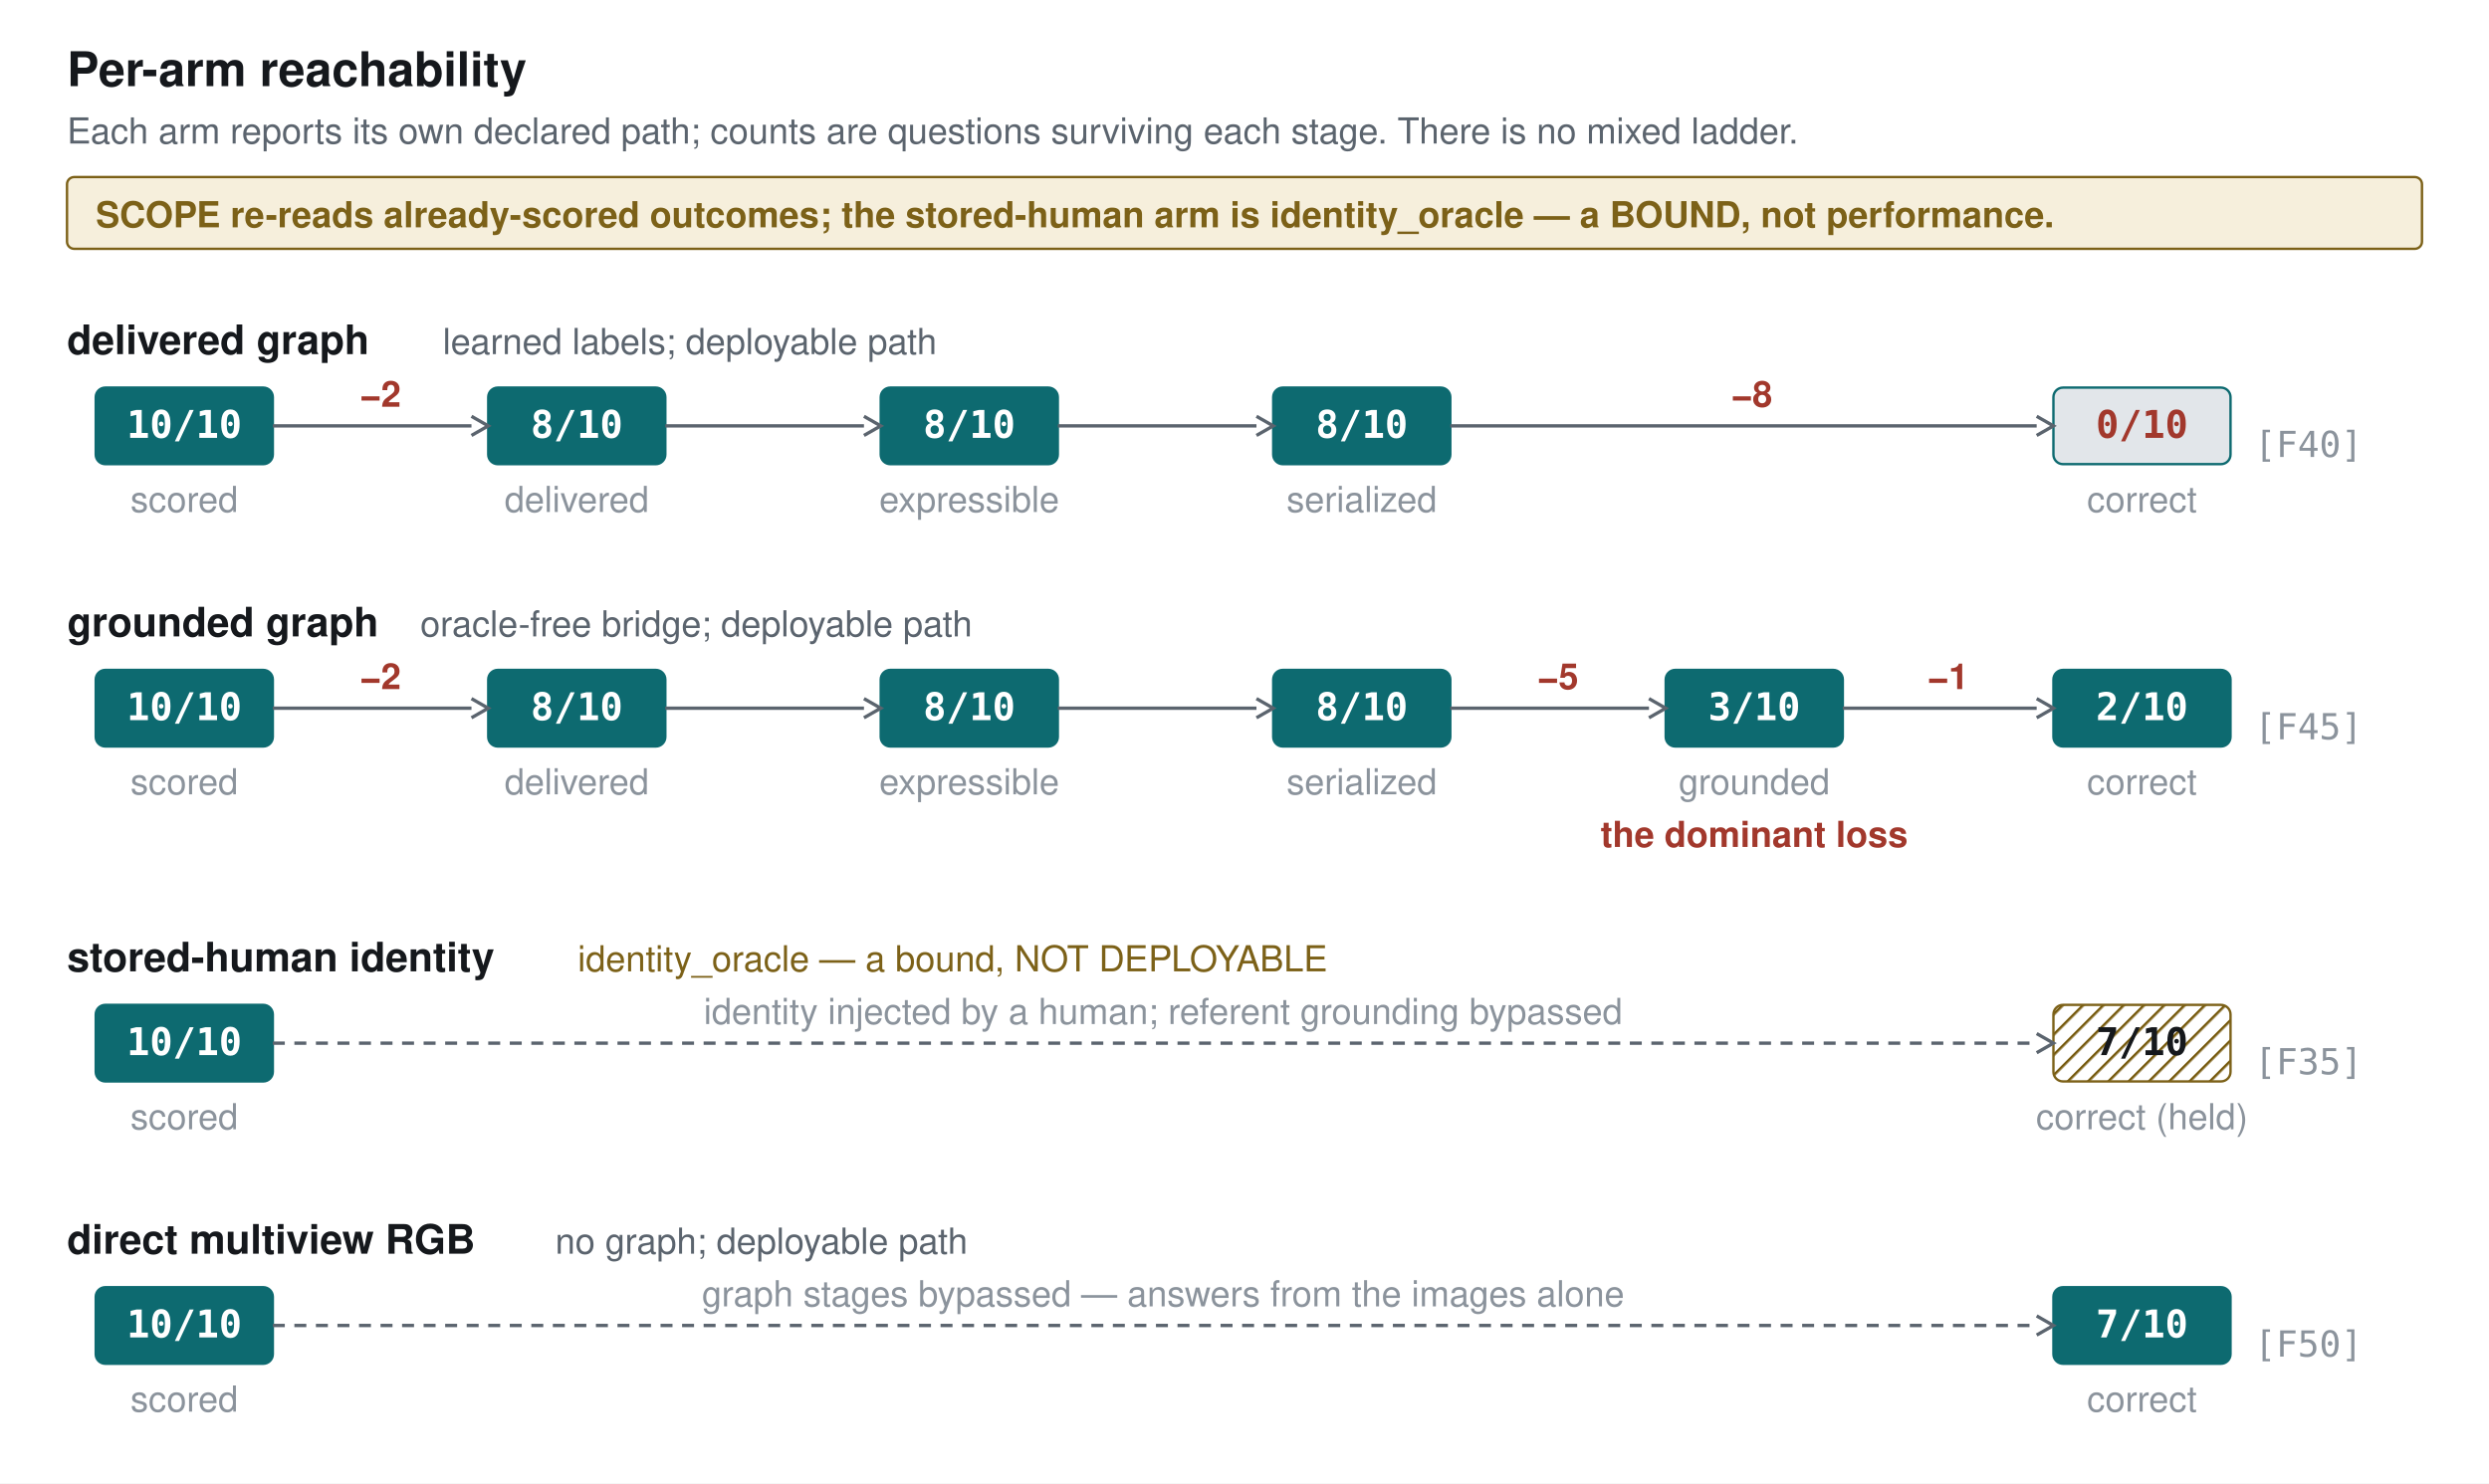
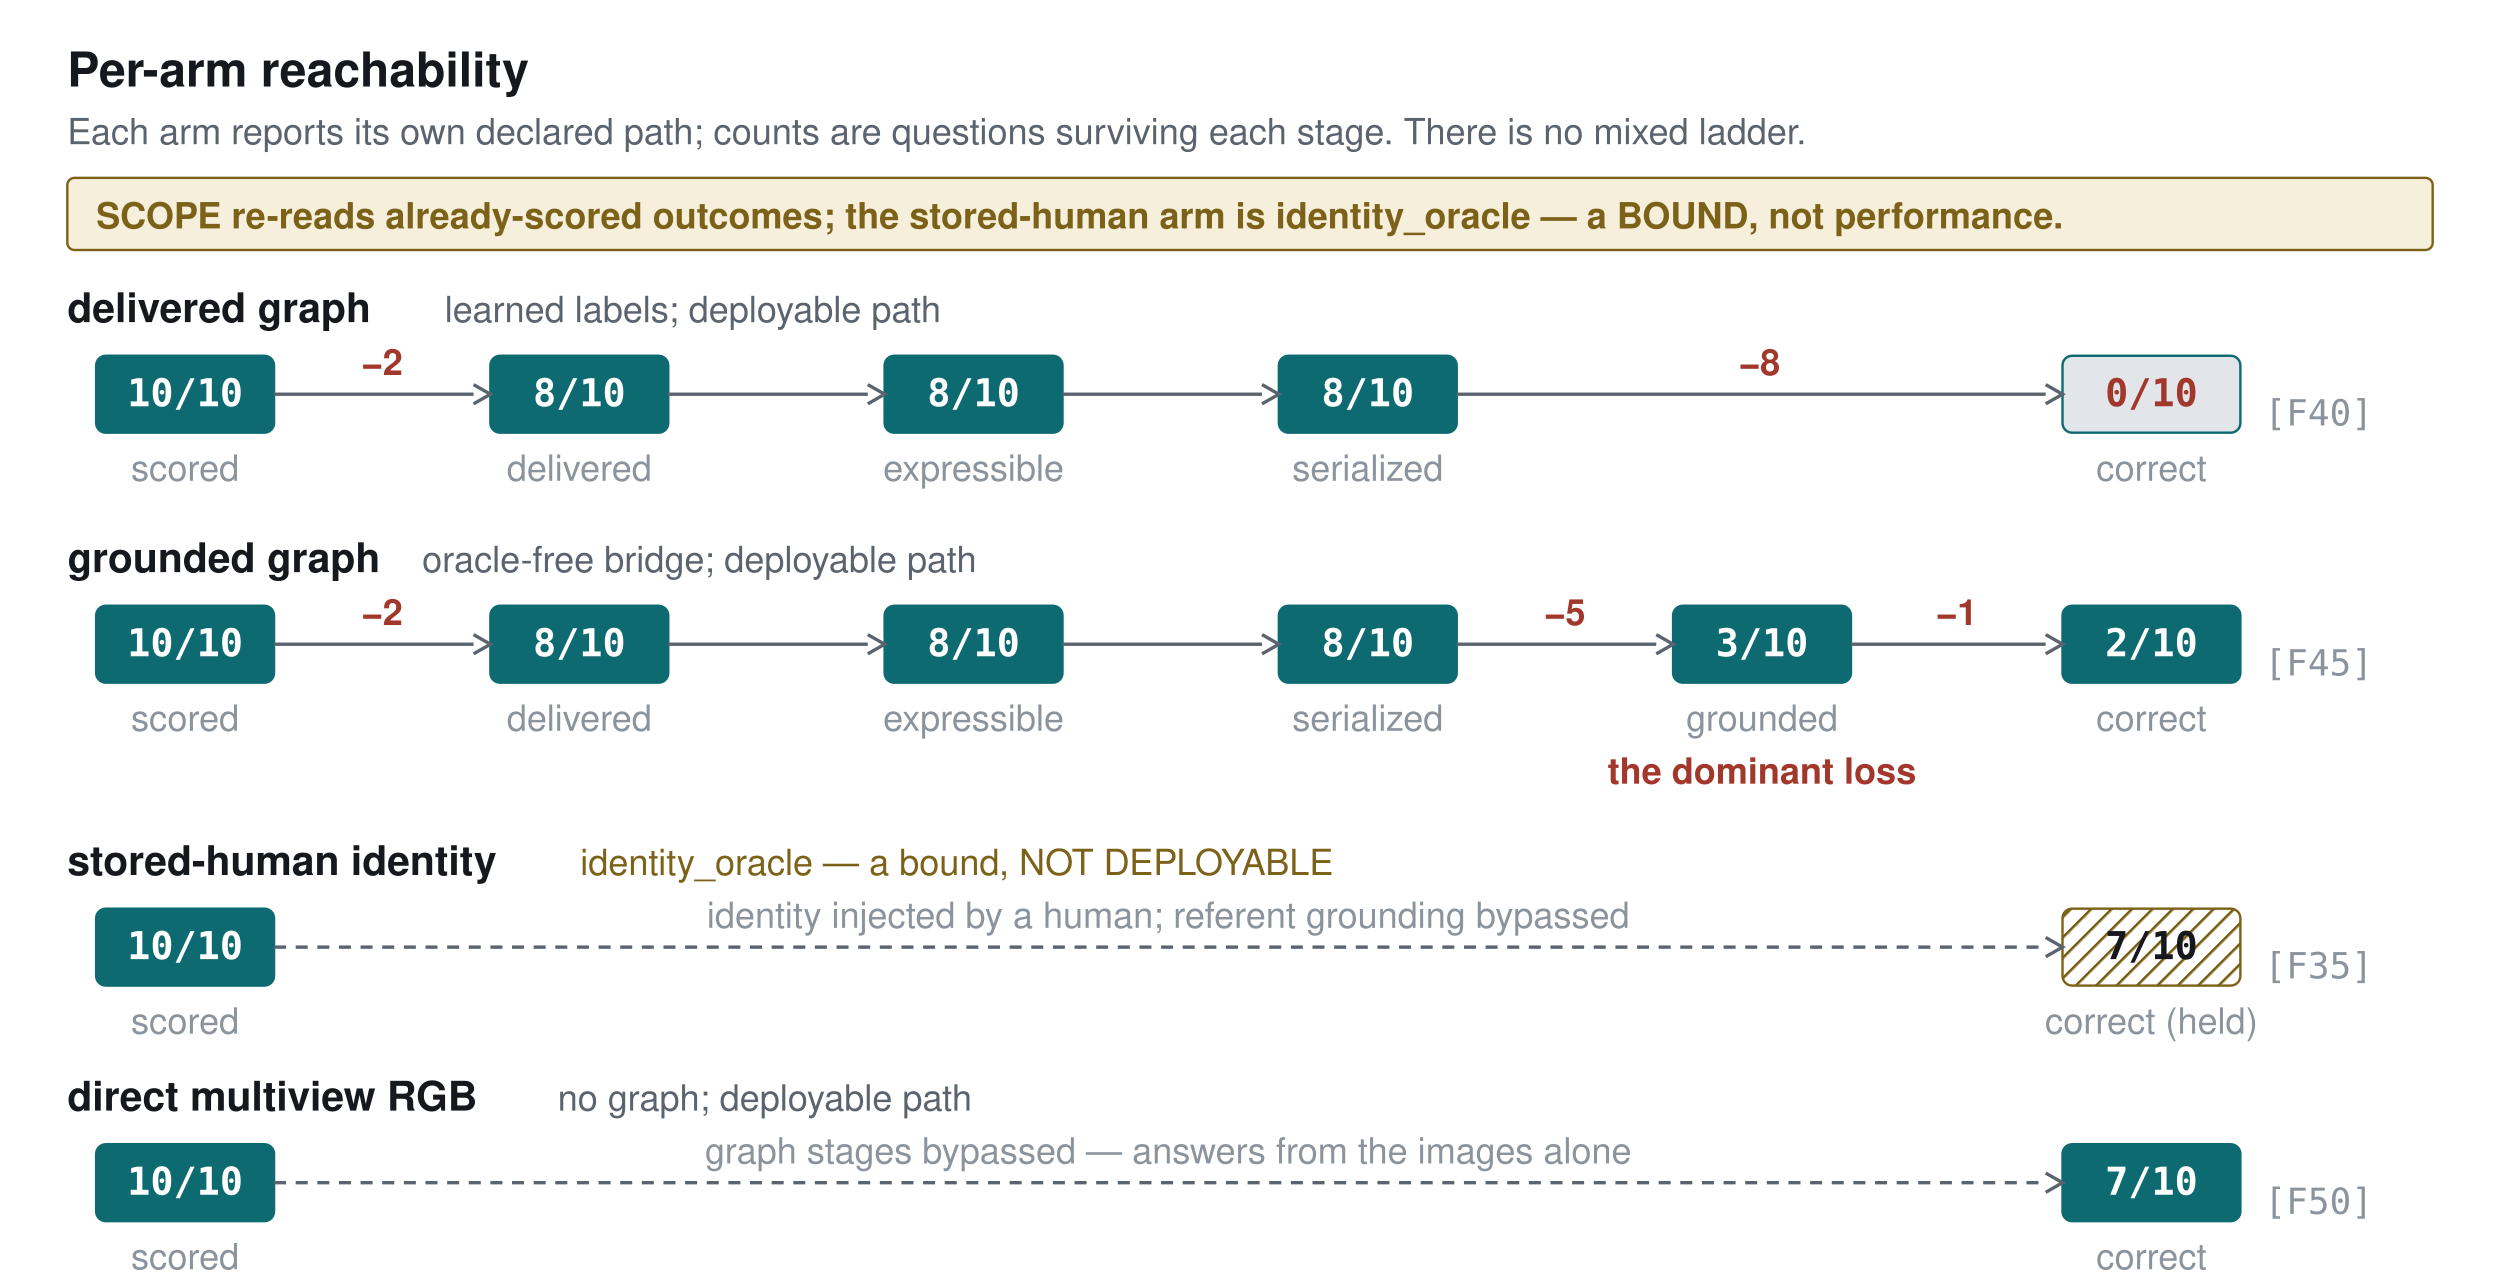
- <svg xmlns="http://www.w3.org/2000/svg" width="1040" height="620" viewBox="0 0 1040 620" role="img" aria-label="Per-arm reachability">
+ <svg xmlns="http://www.w3.org/2000/svg" width="1040" height="532" viewBox="0 0 1040 532" role="img" aria-label="Per-arm reachability">
  <defs>
    <pattern id="hatch" width="6" height="6" patternUnits="userSpaceOnUse" patternTransform="rotate(45)">
      <rect width="6" height="6" fill="#ffffff" />
      <line x1="0" y1="0" x2="0" y2="6" stroke="#7c6118" stroke-width="2.2" />
    </pattern>
  </defs>
-   <rect width="1040" height="620" fill="#ffffff" />
+   <rect width="1040" height="532" fill="#ffffff" />
  <text x="28" y="36" font-family="Helvetica, Arial, sans-serif" font-size="20" fill="#15181c" text-anchor="start" font-weight="600">Per-arm reachability</text>
  <text x="28" y="60" font-family="Helvetica, Arial, sans-serif" font-size="15" fill="#5b646e" text-anchor="start" font-weight="normal">Each arm reports its own declared path; counts are questions surviving each stage. There is no mixed ladder.</text>
  <rect x="28" y="74" width="984" height="30" rx="3" fill="#f6efdc" stroke="#7c6118" stroke-width="1" />
  <text x="40" y="95" font-family="Helvetica, Arial, sans-serif" font-size="15" fill="#7c6118" text-anchor="start" font-weight="600">SCOPE  re-reads already-scored outcomes; the stored-human arm is identity_oracle — a BOUND, not performance.</text>
-   <text x="28" y="148" font-family="Helvetica, Arial, sans-serif" font-size="17" fill="#15181c" text-anchor="start" font-weight="700">delivered graph</text>
-   <text x="185.0" y="148" font-family="Helvetica, Arial, sans-serif" font-size="15" fill="#5b646e" text-anchor="start" font-weight="normal">learned labels; deployable path</text>
-   <text x="942" y="191" font-family="ui-monospace, 'SF Mono', Menlo, monospace" font-size="15" fill="#8b939c" text-anchor="start" font-weight="normal">[F40]</text>
-   <rect x="40" y="162" width="74" height="32" rx="4" fill="#0d6a70" stroke="#0d6a70" stroke-width="1" />
-   <text x="77.0" y="183" font-family="ui-monospace, 'SF Mono', Menlo, monospace" font-size="16" fill="#ffffff" text-anchor="middle" font-weight="700">10/10</text>
-   <rect x="204" y="162" width="74" height="32" rx="4" fill="#0d6a70" stroke="#0d6a70" stroke-width="1" />
-   <text x="241.0" y="183" font-family="ui-monospace, 'SF Mono', Menlo, monospace" font-size="16" fill="#ffffff" text-anchor="middle" font-weight="700">8/10</text>
-   <rect x="368" y="162" width="74" height="32" rx="4" fill="#0d6a70" stroke="#0d6a70" stroke-width="1" />
-   <text x="405.0" y="183" font-family="ui-monospace, 'SF Mono', Menlo, monospace" font-size="16" fill="#ffffff" text-anchor="middle" font-weight="700">8/10</text>
-   <rect x="532" y="162" width="74" height="32" rx="4" fill="#0d6a70" stroke="#0d6a70" stroke-width="1" />
-   <text x="569.0" y="183" font-family="ui-monospace, 'SF Mono', Menlo, monospace" font-size="16" fill="#ffffff" text-anchor="middle" font-weight="700">8/10</text>
-   <rect x="858" y="162" width="74" height="32" rx="4" fill="#e2e6ea" stroke="#0d6a70" stroke-width="1" />
-   <text x="895.0" y="183" font-family="ui-monospace, 'SF Mono', Menlo, monospace" font-size="16" fill="#a2382c" text-anchor="middle" font-weight="700">0/10</text>
-   <line x1="114" y1="178.0" x2="197" y2="178.0" stroke="#5b646e" stroke-width="1.4" />
-   <path d="M 197 174.0 L 204 178.0 L 197 182.0" fill="none" stroke="#5b646e" stroke-width="1.4" />
-   <text x="159.0" y="170.0" font-family="Helvetica, Arial, sans-serif" font-size="15" fill="#a2382c" text-anchor="middle" font-weight="700">−2</text>
-   <line x1="278" y1="178.0" x2="361" y2="178.0" stroke="#5b646e" stroke-width="1.4" />
-   <path d="M 361 174.0 L 368 178.0 L 361 182.0" fill="none" stroke="#5b646e" stroke-width="1.4" />
-   <line x1="442" y1="178.0" x2="525" y2="178.0" stroke="#5b646e" stroke-width="1.4" />
-   <path d="M 525 174.0 L 532 178.0 L 525 182.0" fill="none" stroke="#5b646e" stroke-width="1.4" />
-   <line x1="606" y1="178.0" x2="851" y2="178.0" stroke="#5b646e" stroke-width="1.4" />
-   <path d="M 851 174.0 L 858 178.0 L 851 182.0" fill="none" stroke="#5b646e" stroke-width="1.4" />
-   <text x="732.0" y="170.0" font-family="Helvetica, Arial, sans-serif" font-size="15" fill="#a2382c" text-anchor="middle" font-weight="700">−8</text>
-   <text x="77.0" y="214" font-family="Helvetica, Arial, sans-serif" font-size="15" fill="#8b939c" text-anchor="middle" font-weight="normal">scored</text>
-   <text x="241.0" y="214" font-family="Helvetica, Arial, sans-serif" font-size="15" fill="#8b939c" text-anchor="middle" font-weight="normal">delivered</text>
-   <text x="405.0" y="214" font-family="Helvetica, Arial, sans-serif" font-size="15" fill="#8b939c" text-anchor="middle" font-weight="normal">expressible</text>
-   <text x="569.0" y="214" font-family="Helvetica, Arial, sans-serif" font-size="15" fill="#8b939c" text-anchor="middle" font-weight="normal">serialized</text>
-   <text x="895.0" y="214" font-family="Helvetica, Arial, sans-serif" font-size="15" fill="#8b939c" text-anchor="middle" font-weight="normal">correct</text>
-   <text x="28" y="266" font-family="Helvetica, Arial, sans-serif" font-size="17" fill="#15181c" text-anchor="start" font-weight="700">grounded graph</text>
-   <text x="175.6" y="266" font-family="Helvetica, Arial, sans-serif" font-size="15" fill="#5b646e" text-anchor="start" font-weight="normal">oracle-free bridge; deployable path</text>
-   <text x="942" y="309" font-family="ui-monospace, 'SF Mono', Menlo, monospace" font-size="15" fill="#8b939c" text-anchor="start" font-weight="normal">[F45]</text>
-   <rect x="40" y="280" width="74" height="32" rx="4" fill="#0d6a70" stroke="#0d6a70" stroke-width="1" />
-   <text x="77.0" y="301" font-family="ui-monospace, 'SF Mono', Menlo, monospace" font-size="16" fill="#ffffff" text-anchor="middle" font-weight="700">10/10</text>
-   <rect x="204" y="280" width="74" height="32" rx="4" fill="#0d6a70" stroke="#0d6a70" stroke-width="1" />
-   <text x="241.0" y="301" font-family="ui-monospace, 'SF Mono', Menlo, monospace" font-size="16" fill="#ffffff" text-anchor="middle" font-weight="700">8/10</text>
-   <rect x="368" y="280" width="74" height="32" rx="4" fill="#0d6a70" stroke="#0d6a70" stroke-width="1" />
-   <text x="405.0" y="301" font-family="ui-monospace, 'SF Mono', Menlo, monospace" font-size="16" fill="#ffffff" text-anchor="middle" font-weight="700">8/10</text>
-   <rect x="532" y="280" width="74" height="32" rx="4" fill="#0d6a70" stroke="#0d6a70" stroke-width="1" />
-   <text x="569.0" y="301" font-family="ui-monospace, 'SF Mono', Menlo, monospace" font-size="16" fill="#ffffff" text-anchor="middle" font-weight="700">8/10</text>
-   <rect x="696" y="280" width="74" height="32" rx="4" fill="#0d6a70" stroke="#0d6a70" stroke-width="1" />
-   <text x="733.0" y="301" font-family="ui-monospace, 'SF Mono', Menlo, monospace" font-size="16" fill="#ffffff" text-anchor="middle" font-weight="700">3/10</text>
-   <rect x="858" y="280" width="74" height="32" rx="4" fill="#0d6a70" stroke="#0d6a70" stroke-width="1" />
-   <text x="895.0" y="301" font-family="ui-monospace, 'SF Mono', Menlo, monospace" font-size="16" fill="#ffffff" text-anchor="middle" font-weight="700">2/10</text>
-   <line x1="114" y1="296.0" x2="197" y2="296.0" stroke="#5b646e" stroke-width="1.4" />
-   <path d="M 197 292.0 L 204 296.0 L 197 300.0" fill="none" stroke="#5b646e" stroke-width="1.4" />
-   <text x="159.0" y="288.0" font-family="Helvetica, Arial, sans-serif" font-size="15" fill="#a2382c" text-anchor="middle" font-weight="700">−2</text>
-   <line x1="278" y1="296.0" x2="361" y2="296.0" stroke="#5b646e" stroke-width="1.4" />
-   <path d="M 361 292.0 L 368 296.0 L 361 300.0" fill="none" stroke="#5b646e" stroke-width="1.4" />
-   <line x1="442" y1="296.0" x2="525" y2="296.0" stroke="#5b646e" stroke-width="1.4" />
-   <path d="M 525 292.0 L 532 296.0 L 525 300.0" fill="none" stroke="#5b646e" stroke-width="1.4" />
-   <line x1="606" y1="296.0" x2="689" y2="296.0" stroke="#5b646e" stroke-width="1.4" />
-   <path d="M 689 292.0 L 696 296.0 L 689 300.0" fill="none" stroke="#5b646e" stroke-width="1.4" />
-   <text x="651.0" y="288.0" font-family="Helvetica, Arial, sans-serif" font-size="15" fill="#a2382c" text-anchor="middle" font-weight="700">−5</text>
-   <line x1="770" y1="296.0" x2="851" y2="296.0" stroke="#5b646e" stroke-width="1.4" />
-   <path d="M 851 292.0 L 858 296.0 L 851 300.0" fill="none" stroke="#5b646e" stroke-width="1.4" />
-   <text x="814.0" y="288.0" font-family="Helvetica, Arial, sans-serif" font-size="15" fill="#a2382c" text-anchor="middle" font-weight="700">−1</text>
-   <text x="77.0" y="332" font-family="Helvetica, Arial, sans-serif" font-size="15" fill="#8b939c" text-anchor="middle" font-weight="normal">scored</text>
-   <text x="241.0" y="332" font-family="Helvetica, Arial, sans-serif" font-size="15" fill="#8b939c" text-anchor="middle" font-weight="normal">delivered</text>
-   <text x="405.0" y="332" font-family="Helvetica, Arial, sans-serif" font-size="15" fill="#8b939c" text-anchor="middle" font-weight="normal">expressible</text>
-   <text x="569.0" y="332" font-family="Helvetica, Arial, sans-serif" font-size="15" fill="#8b939c" text-anchor="middle" font-weight="normal">serialized</text>
-   <text x="733.0" y="332" font-family="Helvetica, Arial, sans-serif" font-size="15" fill="#8b939c" text-anchor="middle" font-weight="normal">grounded</text>
-   <text x="895.0" y="332" font-family="Helvetica, Arial, sans-serif" font-size="15" fill="#8b939c" text-anchor="middle" font-weight="normal">correct</text>
-   <text x="733.0" y="354" font-family="Helvetica, Arial, sans-serif" font-size="15" fill="#a2382c" text-anchor="middle" font-weight="700">the dominant loss</text>
-   <text x="28" y="406" font-family="Helvetica, Arial, sans-serif" font-size="17" fill="#15181c" text-anchor="start" font-weight="700">stored-human identity</text>
-   <text x="241.4" y="406" font-family="Helvetica, Arial, sans-serif" font-size="15" fill="#7c6118" text-anchor="start" font-weight="normal">identity_oracle — a bound, NOT DEPLOYABLE</text>
-   <text x="942" y="449" font-family="ui-monospace, 'SF Mono', Menlo, monospace" font-size="15" fill="#8b939c" text-anchor="start" font-weight="normal">[F35]</text>
-   <rect x="40" y="420" width="74" height="32" rx="4" fill="#0d6a70" stroke="#0d6a70" stroke-width="1" />
-   <text x="77.0" y="441" font-family="ui-monospace, 'SF Mono', Menlo, monospace" font-size="16" fill="#ffffff" text-anchor="middle" font-weight="700">10/10</text>
-   <rect x="858" y="420" width="74" height="32" rx="4" fill="url(#hatch)" stroke="#7c6118" stroke-width="1" />
-   <text x="895.0" y="441" font-family="ui-monospace, 'SF Mono', Menlo, monospace" font-size="16" fill="#15181c" text-anchor="middle" font-weight="700">7/10</text>
-   <line x1="114" y1="436.0" x2="851" y2="436.0" stroke="#5b646e" stroke-width="1.4" stroke-dasharray="5 4" />
-   <path d="M 851 432.0 L 858 436.0 L 851 440.0" fill="none" stroke="#5b646e" stroke-width="1.4" />
-   <text x="486.0" y="428.0" font-family="Helvetica, Arial, sans-serif" font-size="15" fill="#8b939c" text-anchor="middle" font-weight="normal">identity injected by a human; referent grounding bypassed</text>
-   <text x="77.0" y="472" font-family="Helvetica, Arial, sans-serif" font-size="15" fill="#8b939c" text-anchor="middle" font-weight="normal">scored</text>
-   <text x="895.0" y="472" font-family="Helvetica, Arial, sans-serif" font-size="15" fill="#8b939c" text-anchor="middle" font-weight="normal">correct (held)</text>
-   <text x="28" y="524" font-family="Helvetica, Arial, sans-serif" font-size="17" fill="#15181c" text-anchor="start" font-weight="700">direct multiview RGB</text>
-   <text x="232.0" y="524" font-family="Helvetica, Arial, sans-serif" font-size="15" fill="#5b646e" text-anchor="start" font-weight="normal">no graph; deployable path</text>
-   <text x="942" y="567" font-family="ui-monospace, 'SF Mono', Menlo, monospace" font-size="15" fill="#8b939c" text-anchor="start" font-weight="normal">[F50]</text>
-   <rect x="40" y="538" width="74" height="32" rx="4" fill="#0d6a70" stroke="#0d6a70" stroke-width="1" />
-   <text x="77.0" y="559" font-family="ui-monospace, 'SF Mono', Menlo, monospace" font-size="16" fill="#ffffff" text-anchor="middle" font-weight="700">10/10</text>
-   <rect x="858" y="538" width="74" height="32" rx="4" fill="#0d6a70" stroke="#0d6a70" stroke-width="1" />
-   <text x="895.0" y="559" font-family="ui-monospace, 'SF Mono', Menlo, monospace" font-size="16" fill="#ffffff" text-anchor="middle" font-weight="700">7/10</text>
-   <line x1="114" y1="554.0" x2="851" y2="554.0" stroke="#5b646e" stroke-width="1.4" stroke-dasharray="5 4" />
-   <path d="M 851 550.0 L 858 554.0 L 851 558.0" fill="none" stroke="#5b646e" stroke-width="1.4" />
-   <text x="486.0" y="546.0" font-family="Helvetica, Arial, sans-serif" font-size="15" fill="#8b939c" text-anchor="middle" font-weight="normal">graph stages bypassed — answers from the images alone</text>
-   <text x="77.0" y="590" font-family="Helvetica, Arial, sans-serif" font-size="15" fill="#8b939c" text-anchor="middle" font-weight="normal">scored</text>
-   <text x="895.0" y="590" font-family="Helvetica, Arial, sans-serif" font-size="15" fill="#8b939c" text-anchor="middle" font-weight="normal">correct</text>
+   <text x="28" y="134" font-family="Helvetica, Arial, sans-serif" font-size="17" fill="#15181c" text-anchor="start" font-weight="700">delivered graph</text>
+   <text x="185.0" y="134" font-family="Helvetica, Arial, sans-serif" font-size="15" fill="#5b646e" text-anchor="start" font-weight="normal">learned labels; deployable path</text>
+   <text x="942" y="177" font-family="ui-monospace, 'SF Mono', Menlo, monospace" font-size="15" fill="#8b939c" text-anchor="start" font-weight="normal">[F40]</text>
+   <rect x="40" y="148" width="74" height="32" rx="4" fill="#0d6a70" stroke="#0d6a70" stroke-width="1" />
+   <text x="77.0" y="169" font-family="ui-monospace, 'SF Mono', Menlo, monospace" font-size="16" fill="#ffffff" text-anchor="middle" font-weight="700">10/10</text>
+   <rect x="204" y="148" width="74" height="32" rx="4" fill="#0d6a70" stroke="#0d6a70" stroke-width="1" />
+   <text x="241.0" y="169" font-family="ui-monospace, 'SF Mono', Menlo, monospace" font-size="16" fill="#ffffff" text-anchor="middle" font-weight="700">8/10</text>
+   <rect x="368" y="148" width="74" height="32" rx="4" fill="#0d6a70" stroke="#0d6a70" stroke-width="1" />
+   <text x="405.0" y="169" font-family="ui-monospace, 'SF Mono', Menlo, monospace" font-size="16" fill="#ffffff" text-anchor="middle" font-weight="700">8/10</text>
+   <rect x="532" y="148" width="74" height="32" rx="4" fill="#0d6a70" stroke="#0d6a70" stroke-width="1" />
+   <text x="569.0" y="169" font-family="ui-monospace, 'SF Mono', Menlo, monospace" font-size="16" fill="#ffffff" text-anchor="middle" font-weight="700">8/10</text>
+   <rect x="858" y="148" width="74" height="32" rx="4" fill="#e2e6ea" stroke="#0d6a70" stroke-width="1" />
+   <text x="895.0" y="169" font-family="ui-monospace, 'SF Mono', Menlo, monospace" font-size="16" fill="#a2382c" text-anchor="middle" font-weight="700">0/10</text>
+   <line x1="114" y1="164.0" x2="197" y2="164.0" stroke="#5b646e" stroke-width="1.4" />
+   <path d="M 197 160.0 L 204 164.0 L 197 168.0" fill="none" stroke="#5b646e" stroke-width="1.4" />
+   <text x="159.0" y="156.0" font-family="Helvetica, Arial, sans-serif" font-size="15" fill="#a2382c" text-anchor="middle" font-weight="700">−2</text>
+   <line x1="278" y1="164.0" x2="361" y2="164.0" stroke="#5b646e" stroke-width="1.4" />
+   <path d="M 361 160.0 L 368 164.0 L 361 168.0" fill="none" stroke="#5b646e" stroke-width="1.4" />
+   <line x1="442" y1="164.0" x2="525" y2="164.0" stroke="#5b646e" stroke-width="1.4" />
+   <path d="M 525 160.0 L 532 164.0 L 525 168.0" fill="none" stroke="#5b646e" stroke-width="1.4" />
+   <line x1="606" y1="164.0" x2="851" y2="164.0" stroke="#5b646e" stroke-width="1.4" />
+   <path d="M 851 160.0 L 858 164.0 L 851 168.0" fill="none" stroke="#5b646e" stroke-width="1.4" />
+   <text x="732.0" y="156.0" font-family="Helvetica, Arial, sans-serif" font-size="15" fill="#a2382c" text-anchor="middle" font-weight="700">−8</text>
+   <text x="77.0" y="200" font-family="Helvetica, Arial, sans-serif" font-size="15" fill="#8b939c" text-anchor="middle" font-weight="normal">scored</text>
+   <text x="241.0" y="200" font-family="Helvetica, Arial, sans-serif" font-size="15" fill="#8b939c" text-anchor="middle" font-weight="normal">delivered</text>
+   <text x="405.0" y="200" font-family="Helvetica, Arial, sans-serif" font-size="15" fill="#8b939c" text-anchor="middle" font-weight="normal">expressible</text>
+   <text x="569.0" y="200" font-family="Helvetica, Arial, sans-serif" font-size="15" fill="#8b939c" text-anchor="middle" font-weight="normal">serialized</text>
+   <text x="895.0" y="200" font-family="Helvetica, Arial, sans-serif" font-size="15" fill="#8b939c" text-anchor="middle" font-weight="normal">correct</text>
+   <text x="28" y="238" font-family="Helvetica, Arial, sans-serif" font-size="17" fill="#15181c" text-anchor="start" font-weight="700">grounded graph</text>
+   <text x="175.6" y="238" font-family="Helvetica, Arial, sans-serif" font-size="15" fill="#5b646e" text-anchor="start" font-weight="normal">oracle-free bridge; deployable path</text>
+   <text x="942" y="281" font-family="ui-monospace, 'SF Mono', Menlo, monospace" font-size="15" fill="#8b939c" text-anchor="start" font-weight="normal">[F45]</text>
+   <rect x="40" y="252" width="74" height="32" rx="4" fill="#0d6a70" stroke="#0d6a70" stroke-width="1" />
+   <text x="77.0" y="273" font-family="ui-monospace, 'SF Mono', Menlo, monospace" font-size="16" fill="#ffffff" text-anchor="middle" font-weight="700">10/10</text>
+   <rect x="204" y="252" width="74" height="32" rx="4" fill="#0d6a70" stroke="#0d6a70" stroke-width="1" />
+   <text x="241.0" y="273" font-family="ui-monospace, 'SF Mono', Menlo, monospace" font-size="16" fill="#ffffff" text-anchor="middle" font-weight="700">8/10</text>
+   <rect x="368" y="252" width="74" height="32" rx="4" fill="#0d6a70" stroke="#0d6a70" stroke-width="1" />
+   <text x="405.0" y="273" font-family="ui-monospace, 'SF Mono', Menlo, monospace" font-size="16" fill="#ffffff" text-anchor="middle" font-weight="700">8/10</text>
+   <rect x="532" y="252" width="74" height="32" rx="4" fill="#0d6a70" stroke="#0d6a70" stroke-width="1" />
+   <text x="569.0" y="273" font-family="ui-monospace, 'SF Mono', Menlo, monospace" font-size="16" fill="#ffffff" text-anchor="middle" font-weight="700">8/10</text>
+   <rect x="696" y="252" width="74" height="32" rx="4" fill="#0d6a70" stroke="#0d6a70" stroke-width="1" />
+   <text x="733.0" y="273" font-family="ui-monospace, 'SF Mono', Menlo, monospace" font-size="16" fill="#ffffff" text-anchor="middle" font-weight="700">3/10</text>
+   <rect x="858" y="252" width="74" height="32" rx="4" fill="#0d6a70" stroke="#0d6a70" stroke-width="1" />
+   <text x="895.0" y="273" font-family="ui-monospace, 'SF Mono', Menlo, monospace" font-size="16" fill="#ffffff" text-anchor="middle" font-weight="700">2/10</text>
+   <line x1="114" y1="268.0" x2="197" y2="268.0" stroke="#5b646e" stroke-width="1.4" />
+   <path d="M 197 264.0 L 204 268.0 L 197 272.0" fill="none" stroke="#5b646e" stroke-width="1.4" />
+   <text x="159.0" y="260.0" font-family="Helvetica, Arial, sans-serif" font-size="15" fill="#a2382c" text-anchor="middle" font-weight="700">−2</text>
+   <line x1="278" y1="268.0" x2="361" y2="268.0" stroke="#5b646e" stroke-width="1.4" />
+   <path d="M 361 264.0 L 368 268.0 L 361 272.0" fill="none" stroke="#5b646e" stroke-width="1.4" />
+   <line x1="442" y1="268.0" x2="525" y2="268.0" stroke="#5b646e" stroke-width="1.4" />
+   <path d="M 525 264.0 L 532 268.0 L 525 272.0" fill="none" stroke="#5b646e" stroke-width="1.4" />
+   <line x1="606" y1="268.0" x2="689" y2="268.0" stroke="#5b646e" stroke-width="1.4" />
+   <path d="M 689 264.0 L 696 268.0 L 689 272.0" fill="none" stroke="#5b646e" stroke-width="1.4" />
+   <text x="651.0" y="260.0" font-family="Helvetica, Arial, sans-serif" font-size="15" fill="#a2382c" text-anchor="middle" font-weight="700">−5</text>
+   <line x1="770" y1="268.0" x2="851" y2="268.0" stroke="#5b646e" stroke-width="1.4" />
+   <path d="M 851 264.0 L 858 268.0 L 851 272.0" fill="none" stroke="#5b646e" stroke-width="1.4" />
+   <text x="814.0" y="260.0" font-family="Helvetica, Arial, sans-serif" font-size="15" fill="#a2382c" text-anchor="middle" font-weight="700">−1</text>
+   <text x="77.0" y="304" font-family="Helvetica, Arial, sans-serif" font-size="15" fill="#8b939c" text-anchor="middle" font-weight="normal">scored</text>
+   <text x="241.0" y="304" font-family="Helvetica, Arial, sans-serif" font-size="15" fill="#8b939c" text-anchor="middle" font-weight="normal">delivered</text>
+   <text x="405.0" y="304" font-family="Helvetica, Arial, sans-serif" font-size="15" fill="#8b939c" text-anchor="middle" font-weight="normal">expressible</text>
+   <text x="569.0" y="304" font-family="Helvetica, Arial, sans-serif" font-size="15" fill="#8b939c" text-anchor="middle" font-weight="normal">serialized</text>
+   <text x="733.0" y="304" font-family="Helvetica, Arial, sans-serif" font-size="15" fill="#8b939c" text-anchor="middle" font-weight="normal">grounded</text>
+   <text x="895.0" y="304" font-family="Helvetica, Arial, sans-serif" font-size="15" fill="#8b939c" text-anchor="middle" font-weight="normal">correct</text>
+   <text x="733.0" y="326" font-family="Helvetica, Arial, sans-serif" font-size="15" fill="#a2382c" text-anchor="middle" font-weight="700">the dominant loss</text>
+   <text x="28" y="364" font-family="Helvetica, Arial, sans-serif" font-size="17" fill="#15181c" text-anchor="start" font-weight="700">stored-human identity</text>
+   <text x="241.4" y="364" font-family="Helvetica, Arial, sans-serif" font-size="15" fill="#7c6118" text-anchor="start" font-weight="normal">identity_oracle — a bound, NOT DEPLOYABLE</text>
+   <text x="942" y="407" font-family="ui-monospace, 'SF Mono', Menlo, monospace" font-size="15" fill="#8b939c" text-anchor="start" font-weight="normal">[F35]</text>
+   <rect x="40" y="378" width="74" height="32" rx="4" fill="#0d6a70" stroke="#0d6a70" stroke-width="1" />
+   <text x="77.0" y="399" font-family="ui-monospace, 'SF Mono', Menlo, monospace" font-size="16" fill="#ffffff" text-anchor="middle" font-weight="700">10/10</text>
+   <rect x="858" y="378" width="74" height="32" rx="4" fill="url(#hatch)" stroke="#7c6118" stroke-width="1" />
+   <text x="895.0" y="399" font-family="ui-monospace, 'SF Mono', Menlo, monospace" font-size="16" fill="#15181c" text-anchor="middle" font-weight="700">7/10</text>
+   <line x1="114" y1="394.0" x2="851" y2="394.0" stroke="#5b646e" stroke-width="1.4" stroke-dasharray="5 4" />
+   <path d="M 851 390.0 L 858 394.0 L 851 398.0" fill="none" stroke="#5b646e" stroke-width="1.4" />
+   <text x="486.0" y="386.0" font-family="Helvetica, Arial, sans-serif" font-size="15" fill="#8b939c" text-anchor="middle" font-weight="normal">identity injected by a human; referent grounding bypassed</text>
+   <text x="77.0" y="430" font-family="Helvetica, Arial, sans-serif" font-size="15" fill="#8b939c" text-anchor="middle" font-weight="normal">scored</text>
+   <text x="895.0" y="430" font-family="Helvetica, Arial, sans-serif" font-size="15" fill="#8b939c" text-anchor="middle" font-weight="normal">correct (held)</text>
+   <text x="28" y="462" font-family="Helvetica, Arial, sans-serif" font-size="17" fill="#15181c" text-anchor="start" font-weight="700">direct multiview RGB</text>
+   <text x="232.0" y="462" font-family="Helvetica, Arial, sans-serif" font-size="15" fill="#5b646e" text-anchor="start" font-weight="normal">no graph; deployable path</text>
+   <text x="942" y="505" font-family="ui-monospace, 'SF Mono', Menlo, monospace" font-size="15" fill="#8b939c" text-anchor="start" font-weight="normal">[F50]</text>
+   <rect x="40" y="476" width="74" height="32" rx="4" fill="#0d6a70" stroke="#0d6a70" stroke-width="1" />
+   <text x="77.0" y="497" font-family="ui-monospace, 'SF Mono', Menlo, monospace" font-size="16" fill="#ffffff" text-anchor="middle" font-weight="700">10/10</text>
+   <rect x="858" y="476" width="74" height="32" rx="4" fill="#0d6a70" stroke="#0d6a70" stroke-width="1" />
+   <text x="895.0" y="497" font-family="ui-monospace, 'SF Mono', Menlo, monospace" font-size="16" fill="#ffffff" text-anchor="middle" font-weight="700">7/10</text>
+   <line x1="114" y1="492.0" x2="851" y2="492.0" stroke="#5b646e" stroke-width="1.4" stroke-dasharray="5 4" />
+   <path d="M 851 488.0 L 858 492.0 L 851 496.0" fill="none" stroke="#5b646e" stroke-width="1.4" />
+   <text x="486.0" y="484.0" font-family="Helvetica, Arial, sans-serif" font-size="15" fill="#8b939c" text-anchor="middle" font-weight="normal">graph stages bypassed — answers from the images alone</text>
+   <text x="77.0" y="528" font-family="Helvetica, Arial, sans-serif" font-size="15" fill="#8b939c" text-anchor="middle" font-weight="normal">scored</text>
+   <text x="895.0" y="528" font-family="Helvetica, Arial, sans-serif" font-size="15" fill="#8b939c" text-anchor="middle" font-weight="normal">correct</text>
</svg>
